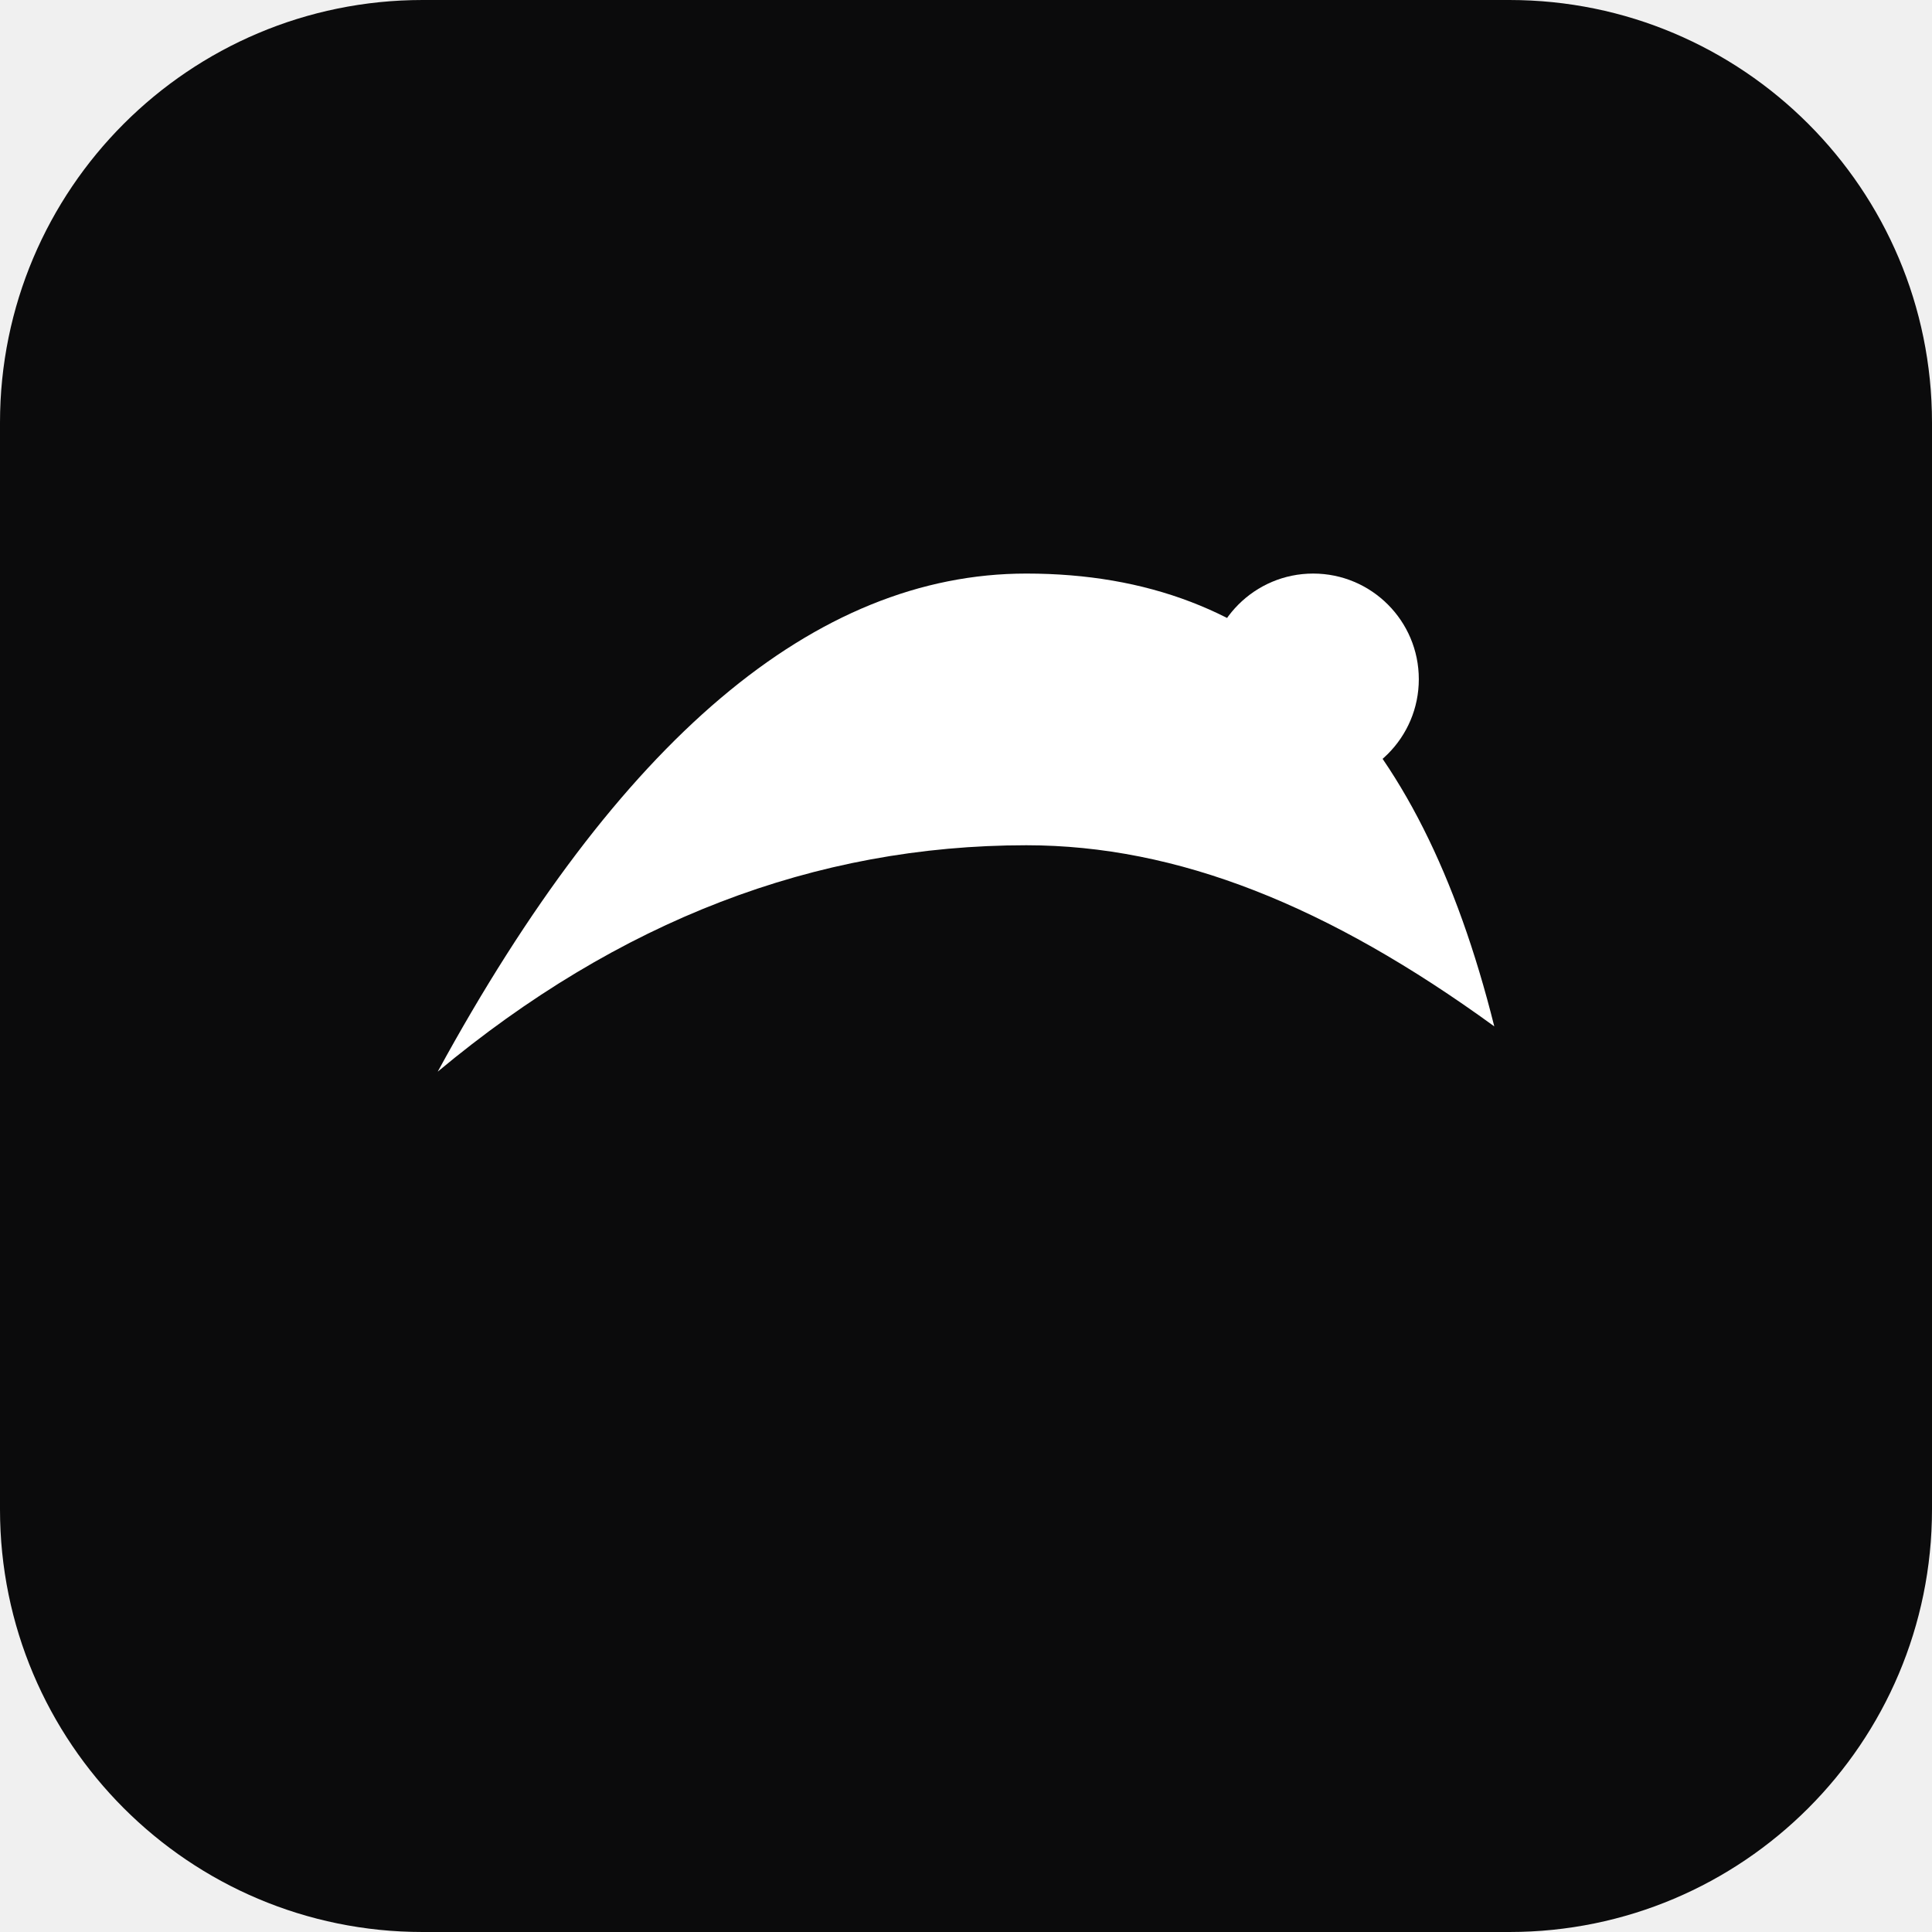
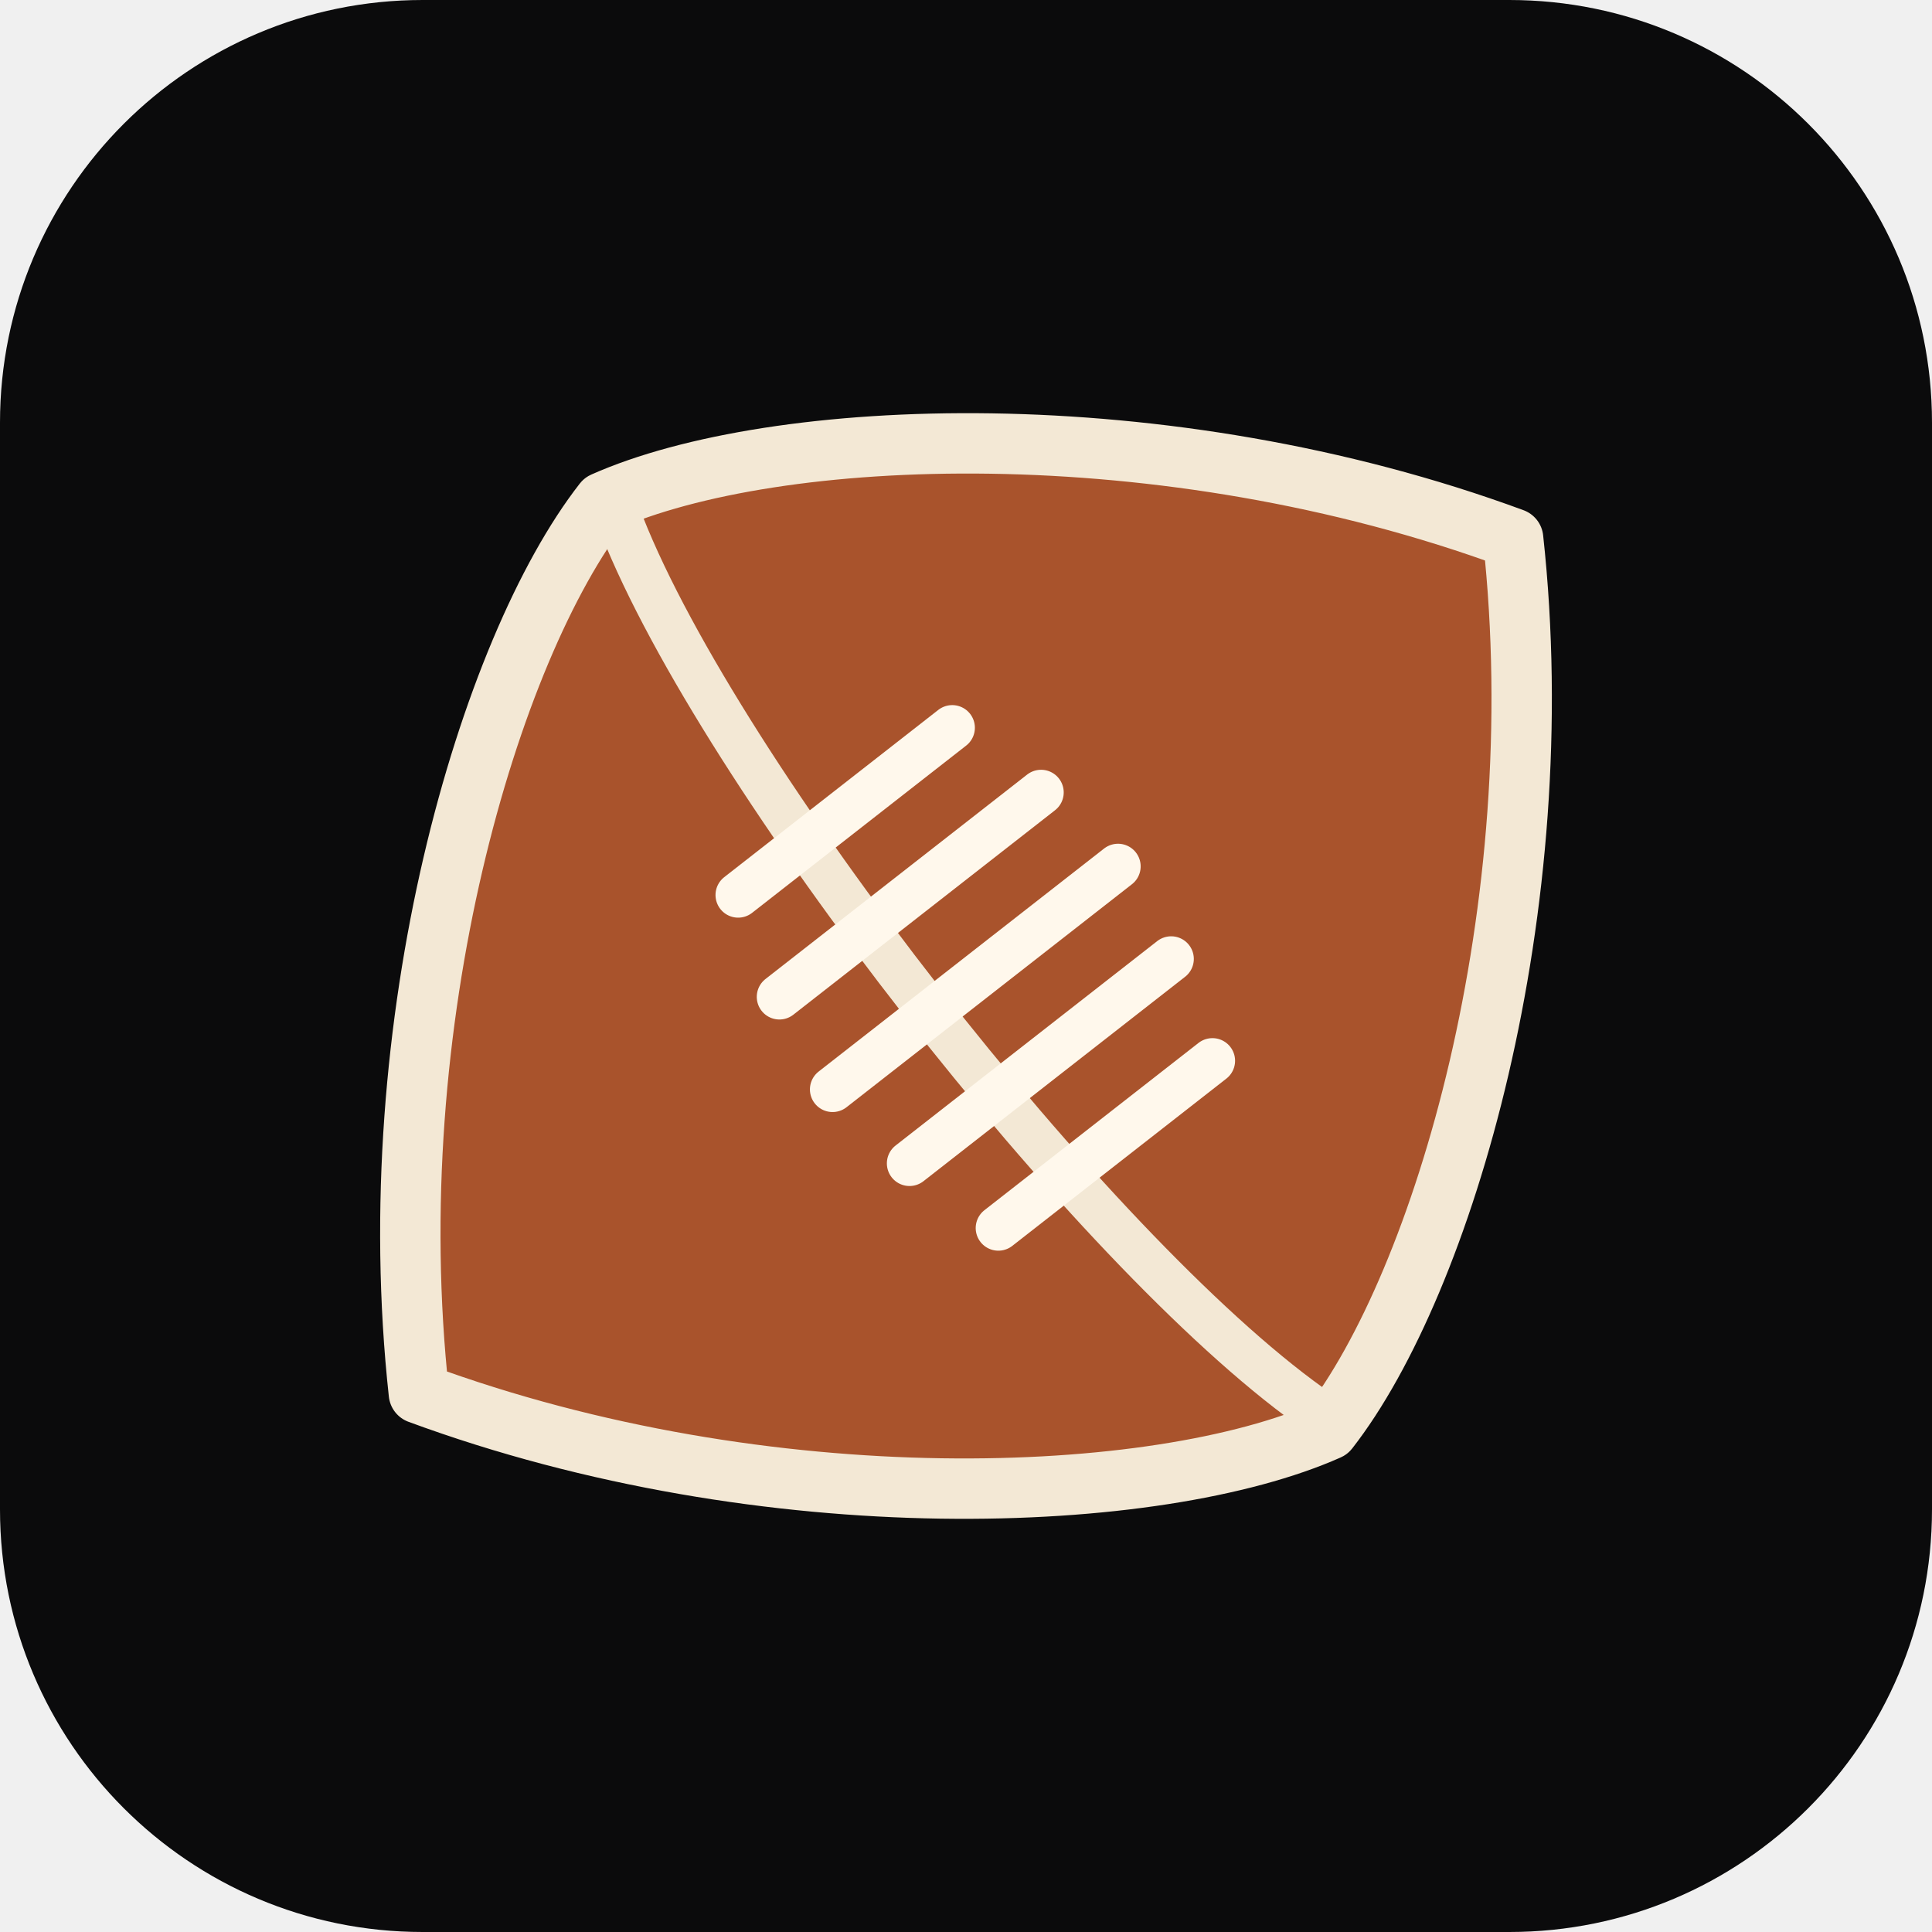
<svg xmlns="http://www.w3.org/2000/svg" viewBox="0 0 128 128">
  <rect width="128" height="128" rx="28" fill="#0b0b0c" />
-   <path d="M29 71c12-22 25-33 39-33 16 0 26 10 31 30-11-8-21-12-31-12-14 0-27 5-39 15Z" fill="#fff" />
-   <circle cx="87" cy="45" r="7" fill="#fff" />
+   <g transform="rotate(-38 64 64)">
+     <path d="M18 64C31 43 52 28 64 25c12 3 33 18 46 39-13 21-34 36-46 39-12-3-33-18-46-39Z" fill="#a9532c" stroke="#f3e8d5" stroke-width="4" stroke-linejoin="round" />
+     <path d="M64 27c-5 17-5 57 0 74" fill="none" stroke="#f3e8d5" stroke-width="3" stroke-linecap="round" />
+     <path d="M55 51h18M53 58h22M52 65h24M53 72h22M55 79h18" fill="none" stroke="#fff8ec" stroke-width="3" stroke-linecap="round" />
+   </g>
</svg>
